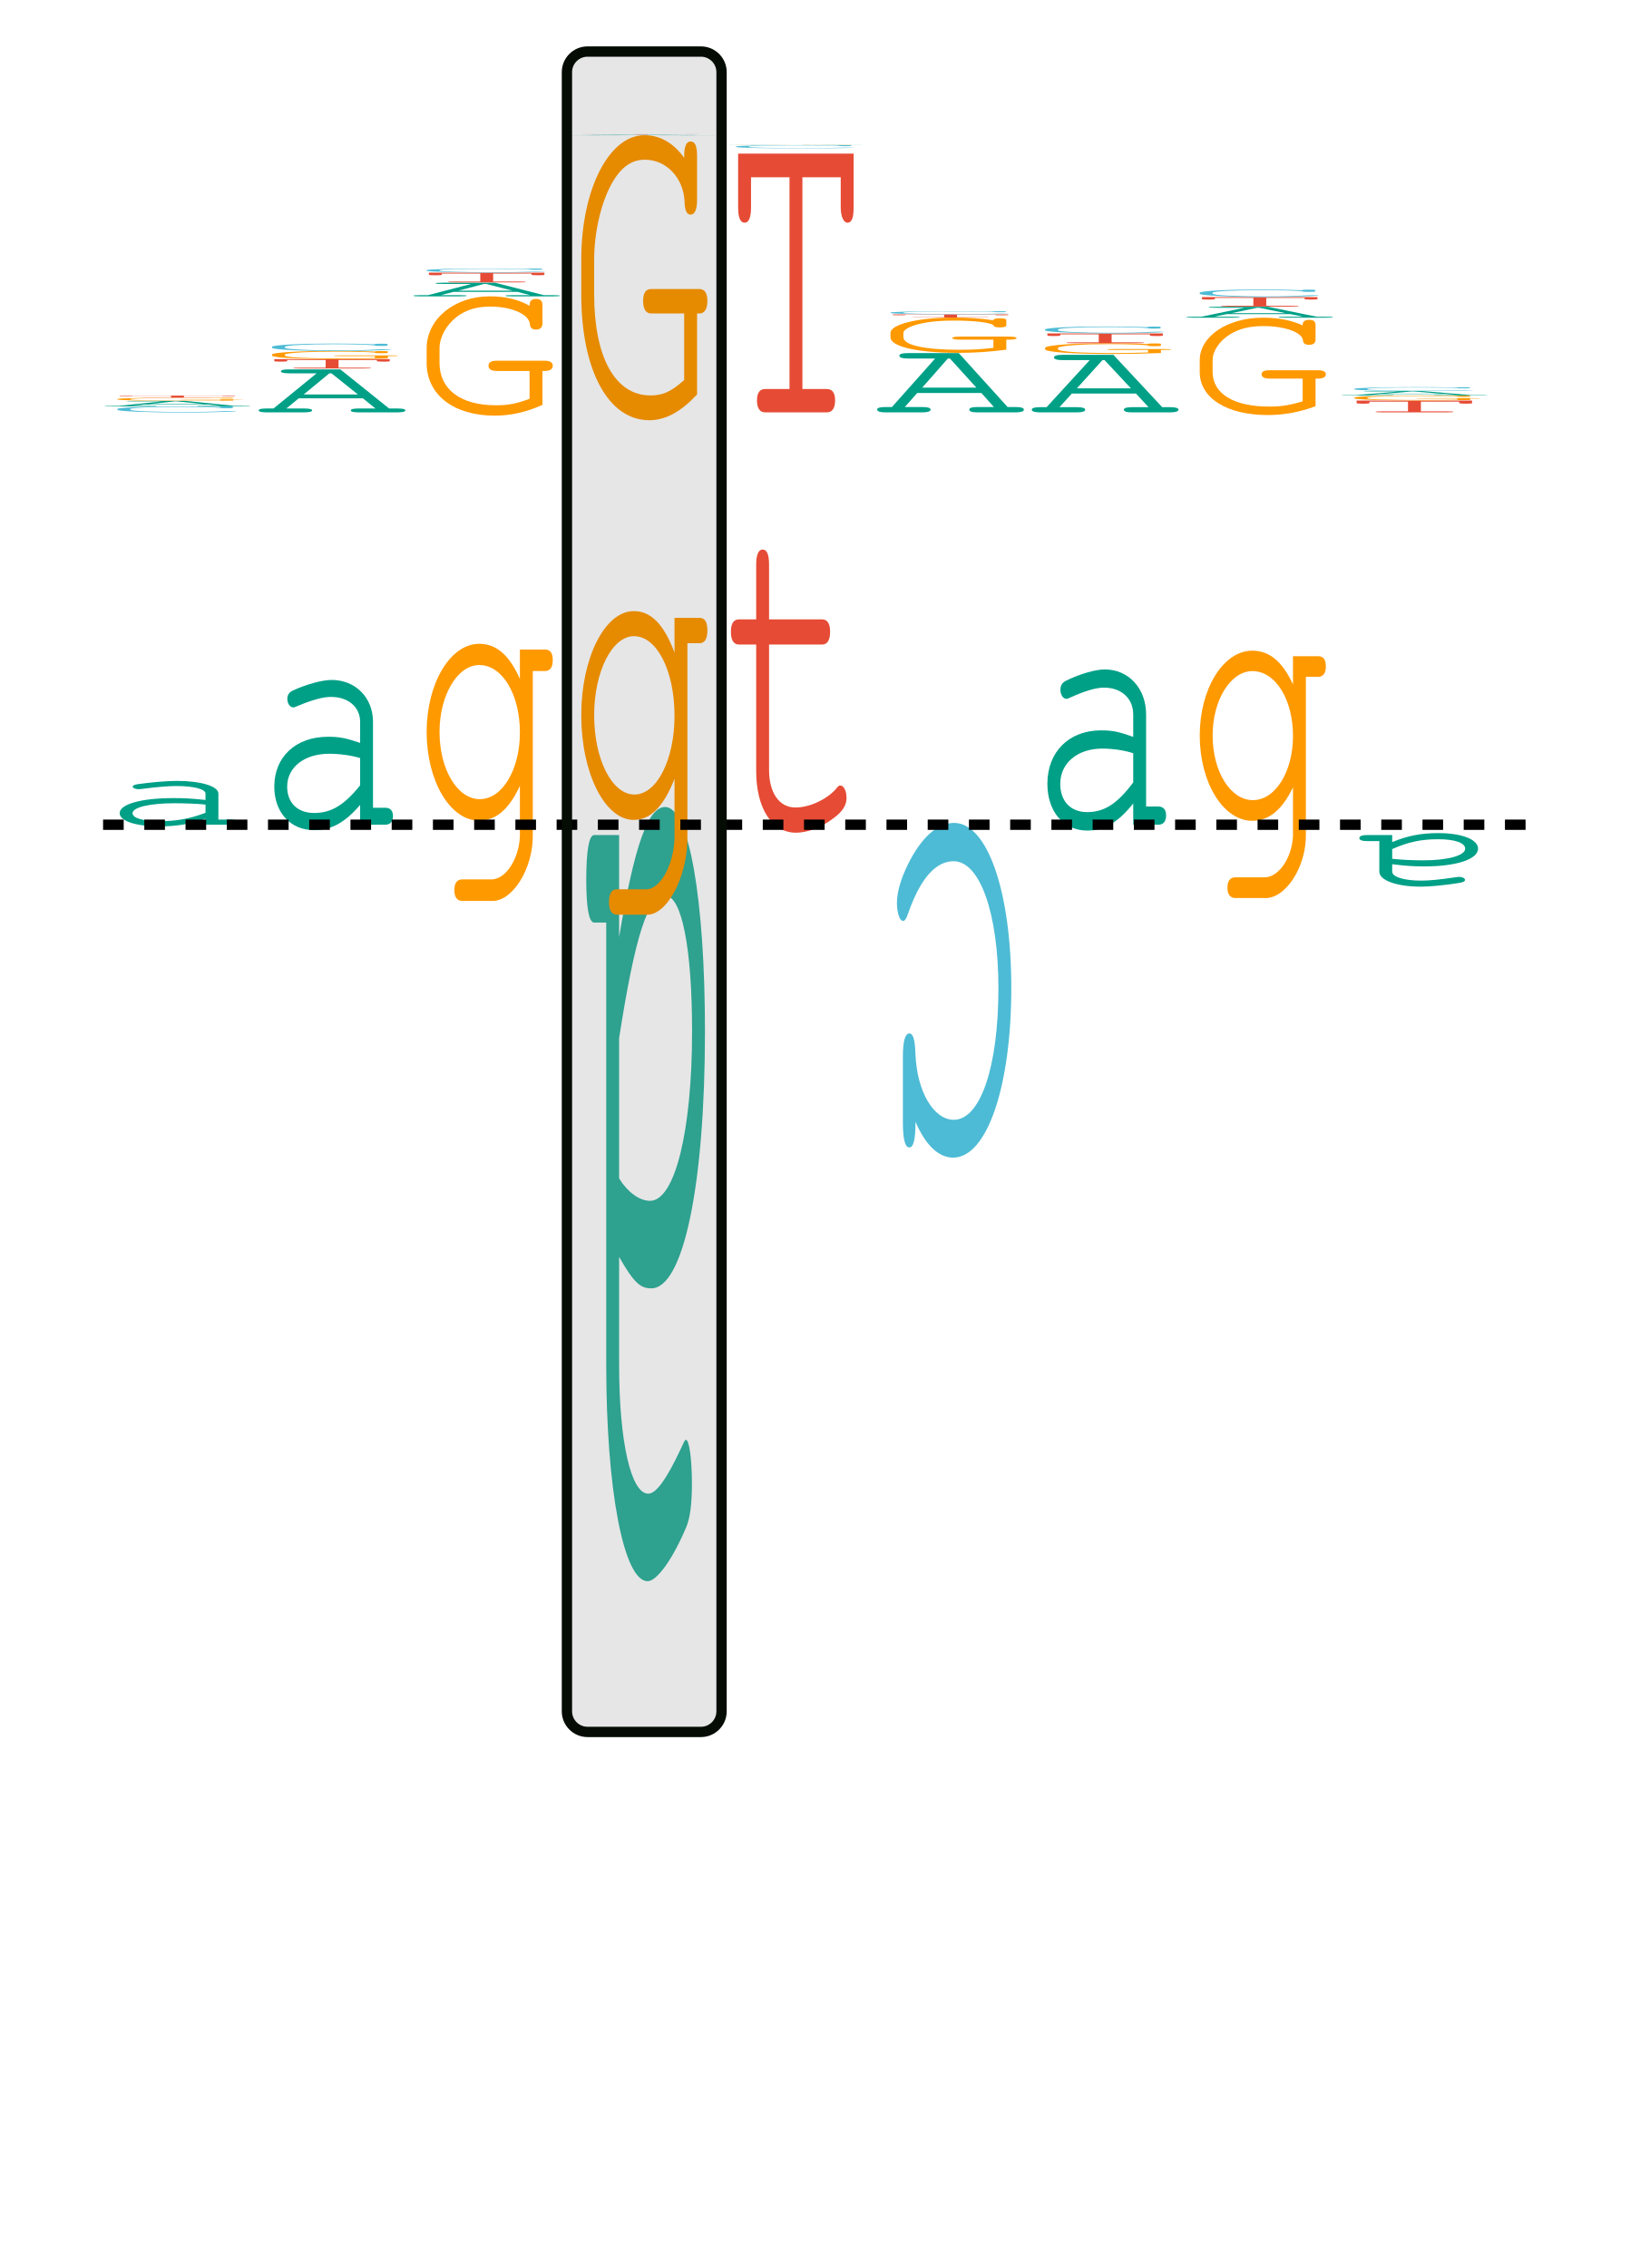
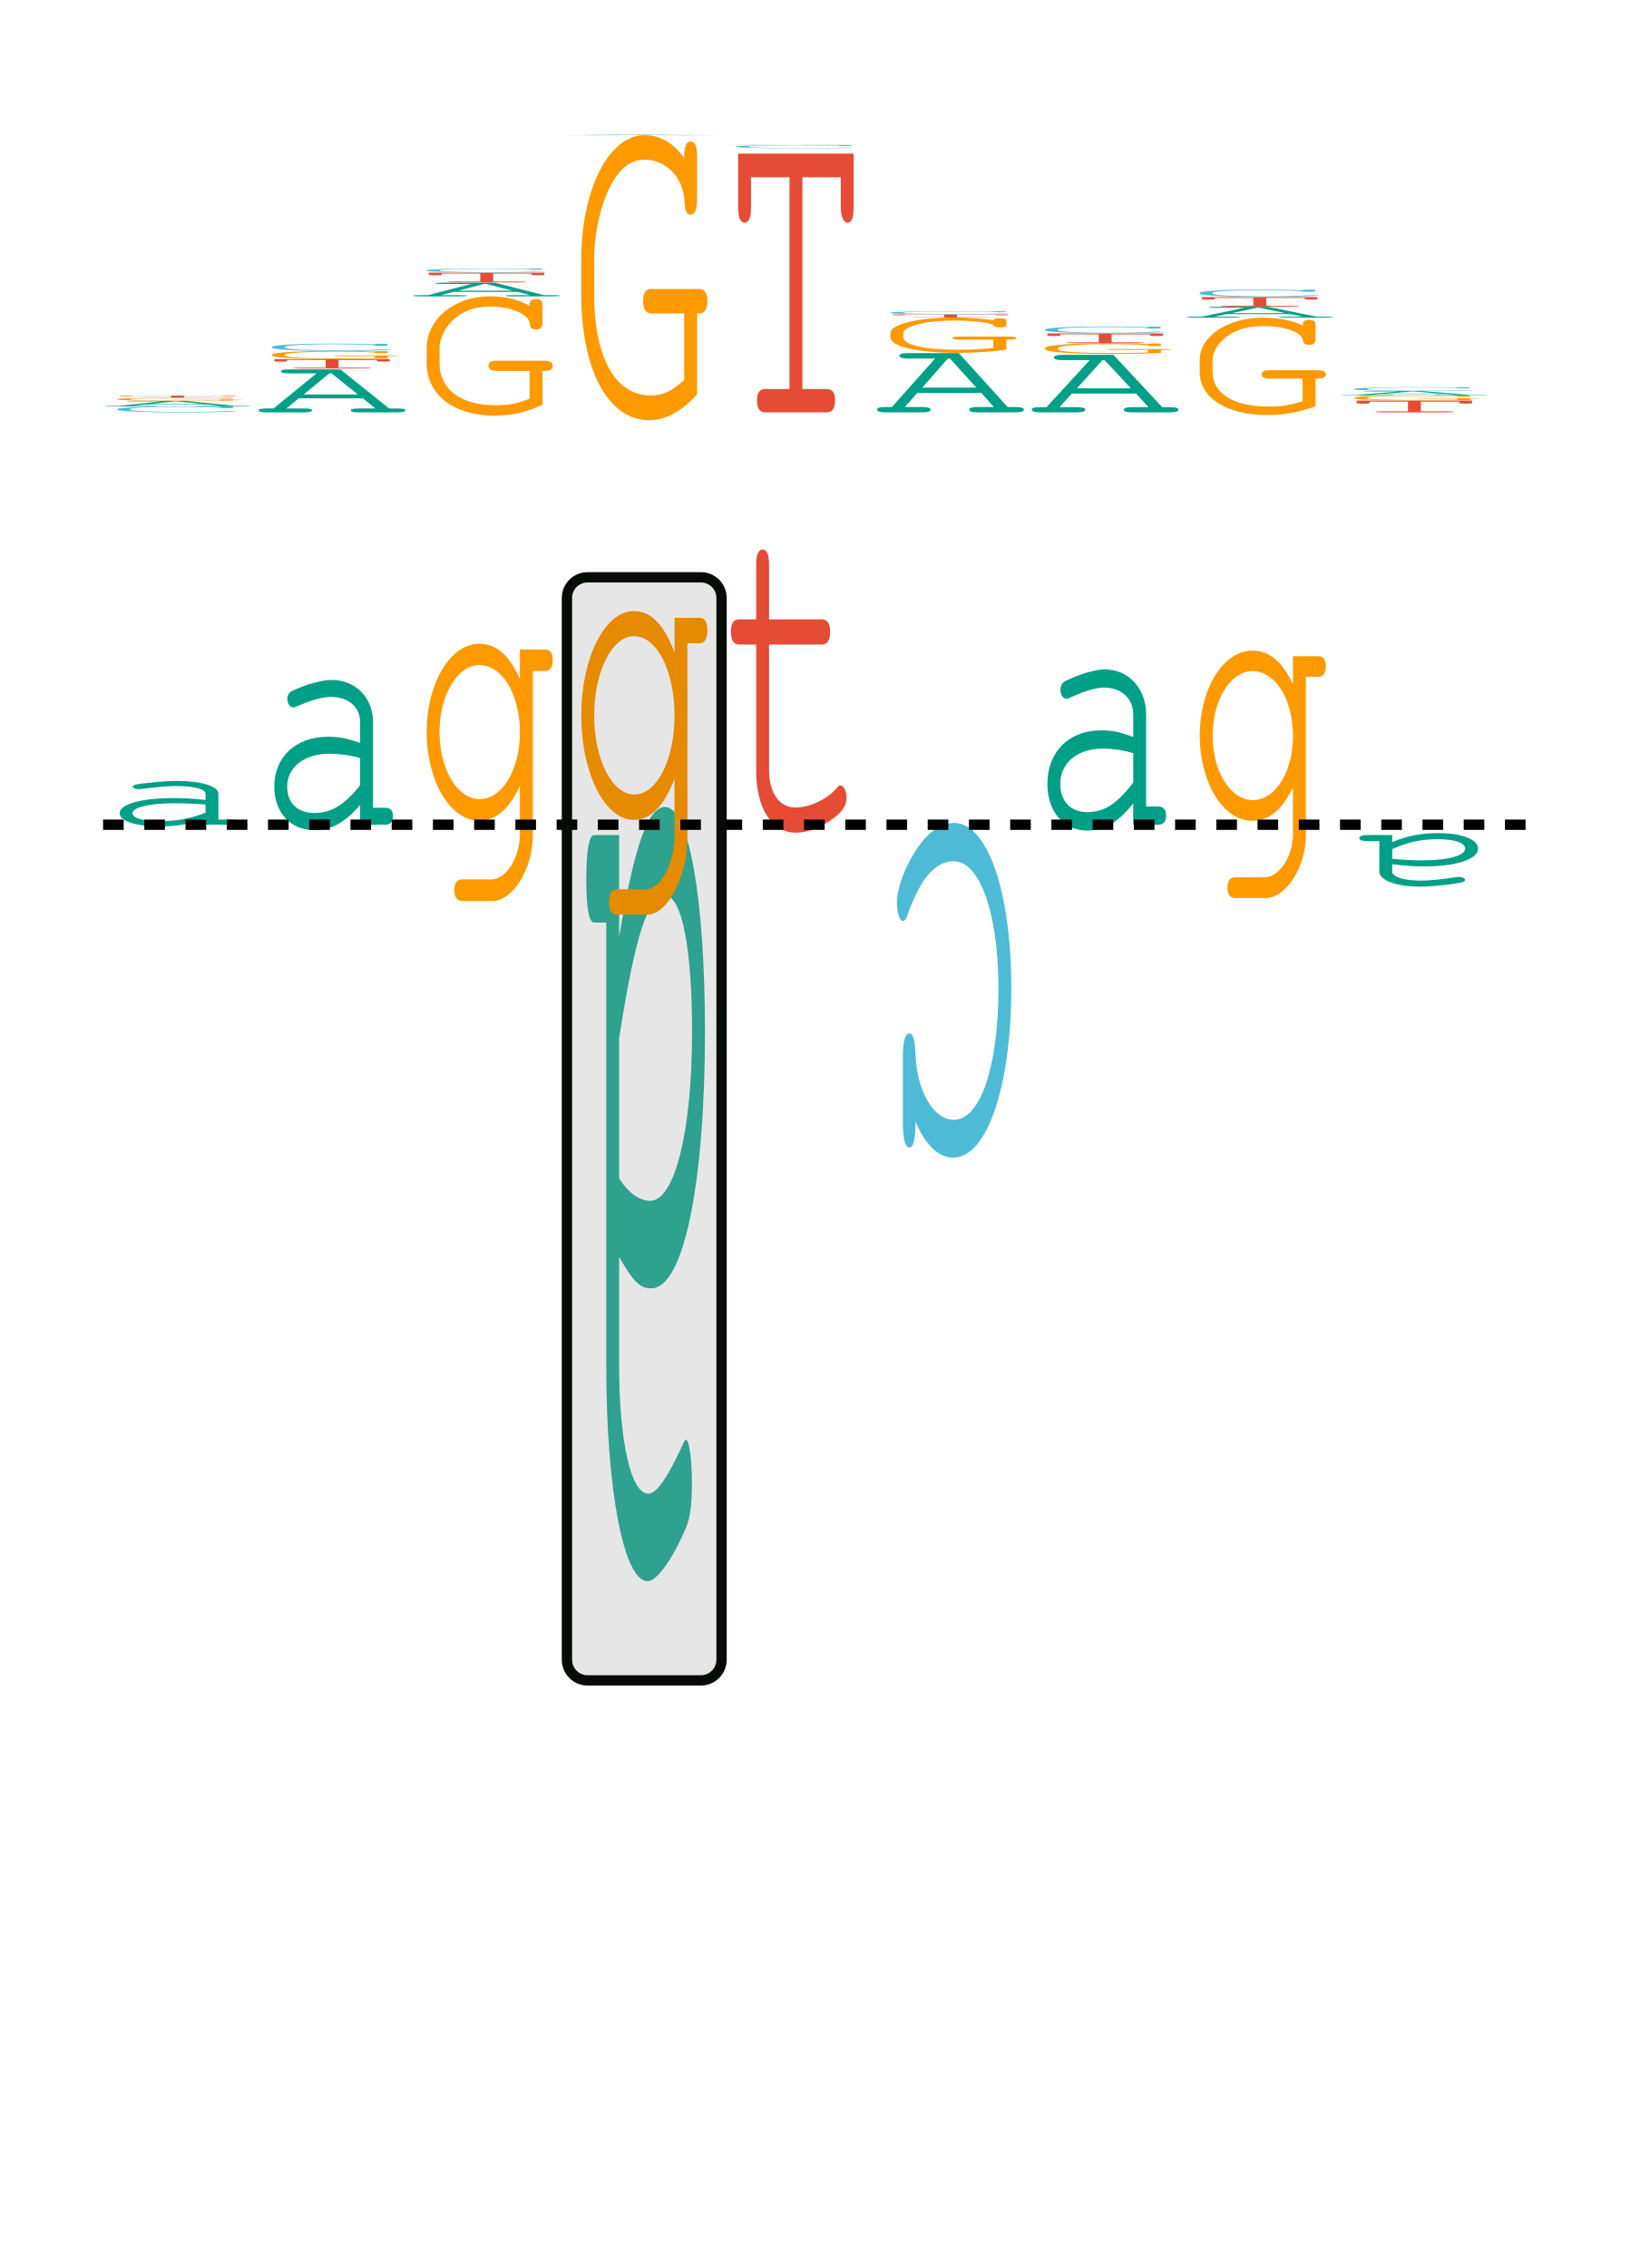
<svg xmlns="http://www.w3.org/2000/svg" width="160" height="220">
  <style>
  text { font: 24px courier, monospace; }
+   text.t20 { font: 20px courier, monospace; }
+   text.t14 { font: 14px courier, monospace; }
  </style>
  <g>
    <g transform="translate(10,40) scale(1,0.042389)">
      <text x="0" y="0" fill="#4dbbd5">C</text>
    </g>
    <g transform="translate(10,39.41532) scale(1,0.039201)">
      <text x="0" y="0" fill="#00A087">A</text>
    </g>
    <g transform="translate(10,38.87461) scale(1,0.021962)">
      <text x="0" y="0" fill="#ff9900">G</text>
    </g>
    <g transform="translate(10,38.57169) scale(1,0.014523)">
      <text x="0" y="0" fill="#e64b35">T</text>
    </g>
    <g transform="translate(25,40) scale(1,0.308449)">
      <text x="0" y="0" fill="#00A087">A</text>
    </g>
    <g transform="translate(25,35.74554) scale(1,0.067201)">
      <text x="0" y="0" fill="#e64b35">T</text>
    </g>
    <g transform="translate(25,34.81862) scale(1,0.056565)">
      <text x="0" y="0" fill="#ff9900">G</text>
    </g>
    <g transform="translate(25,34.03842) scale(1,0.05173)">
      <text x="0" y="0" fill="#4dbbd5">C</text>
    </g>
    <g transform="translate(40,40) scale(1,0.815783)">
      <text x="0" y="0" fill="#ff9900">G</text>
    </g>
    <g transform="translate(40,28.74782) scale(1,0.098177)">
      <text x="0" y="0" fill="#00A087">A</text>
    </g>
    <g transform="translate(40,27.39365) scale(1,0.069838)">
      <text x="0" y="0" fill="#e64b35">T</text>
    </g>
    <g transform="translate(40,26.43037) scale(1,0.02834)">
      <text x="0" y="0" fill="#4dbbd5">C</text>
    </g>
    <g transform="translate(55,40) scale(1,1.948552)">
      <text x="0" y="0" fill="#ff9900">G</text>
    </g>
    <g transform="translate(55,13.12342) scale(1,0.003913)">
      <text x="0" y="0" fill="#00A087">A</text>
    </g>
    <g transform="translate(55,13.06945) scale(1,0.001956)">
      <text x="0" y="0" fill="#4dbbd5">C</text>
    </g>
    <g transform="translate(55,13.04246) scale(1,0.001956)">
      <text x="0" y="0" fill="#e64b35">T</text>
    </g>
    <g transform="translate(70,40) scale(1,1.857075)">
      <text x="0" y="0" fill="#e64b35">T</text>
    </g>
    <g transform="translate(70,14.38518) scale(1,0.022601)">
      <text x="0" y="0" fill="#4dbbd5">C</text>
    </g>
    <g transform="translate(70,14.07343) scale(1,0.001883)">
      <text x="0" y="0" fill="#00A087">A</text>
    </g>
    <g transform="translate(70,14.04746) scale(1,0.001883)">
      <text x="0" y="0" fill="#ff9900">G</text>
    </g>
    <g transform="translate(85,40) scale(1,0.425298)">
      <text x="0" y="0" fill="#00A087">A</text>
    </g>
    <g transform="translate(85,34.13382) scale(1,0.241501)">
      <text x="0" y="0" fill="#ff9900">G</text>
    </g>
    <g transform="translate(85,30.80277) scale(1,0.022797)">
      <text x="0" y="0" fill="#e64b35">T</text>
    </g>
    <g transform="translate(85,30.48834) scale(1,0.022084)">
      <text x="0" y="0" fill="#4dbbd5">C</text>
    </g>
    <g transform="translate(100,40) scale(1,0.412697)">
      <text x="0" y="0" fill="#00A087">A</text>
    </g>
    <g transform="translate(100,34.30763) scale(1,0.073717)">
      <text x="0" y="0" fill="#ff9900">G</text>
    </g>
    <g transform="translate(100,33.29083) scale(1,0.070092)">
      <text x="0" y="0" fill="#e64b35">T</text>
    </g>
    <g transform="translate(100,32.32405) scale(1,0.047735)">
      <text x="0" y="0" fill="#4dbbd5">C</text>
    </g>
    <g transform="translate(115,40) scale(1,0.665538)">
      <text x="0" y="0" fill="#ff9900">G</text>
    </g>
    <g transform="translate(115,30.82017) scale(1,0.078552)">
      <text x="0" y="0" fill="#00A087">A</text>
    </g>
    <g transform="translate(115,29.73668) scale(1,0.068194)">
      <text x="0" y="0" fill="#e64b35">T</text>
    </g>
    <g transform="translate(115,28.79608) scale(1,0.051793)">
      <text x="0" y="0" fill="#4dbbd5">C</text>
    </g>
    <g transform="translate(130,40) scale(1,0.084801)">
      <text x="0" y="0" fill="#e64b35">T</text>
    </g>
    <g transform="translate(130,38.83034) scale(1,0.033885)">
      <text x="0" y="0" fill="#ff9900">G</text>
    </g>
    <g transform="translate(130,38.36296) scale(1,0.031756)">
      <text x="0" y="0" fill="#00A087">A</text>
    </g>
    <g transform="translate(130,37.92495) scale(1,0.026966)">
      <text x="0" y="0" fill="#4dbbd5">C</text>
    </g>
    <g transform="translate(70,81)  scale(1,6.965784)  rotate(180)">
      <text x="0" y="0" fill="#00A087" opacity="0.8" style="text-shadow: 1px 1px #000000;">a</text>
    </g>
    <g transform="translate(10,80) scale(1,0.409255)">
      <text x="0" y="0" fill="#00A087">a</text>
    </g>
    <g transform="translate(25,80) scale(1,1.351628)">
      <text x="0" y="0" fill="#00A087">a</text>
    </g>
    <g transform="translate(40,80) scale(1,1.688852)">
      <text x="0" y="0" fill="#ff9900">g</text>
    </g>
    <g transform="translate(55,80) scale(1,1.994218)">
      <text x="0" y="0" fill="#ff9900">g</text>
    </g>
    <g transform="translate(70,80) scale(1,1.97966)">
      <text x="0" y="0" fill="#e64b35">t</text>
    </g>
    <g transform="translate(100,81)  scale(1,3.011588)  rotate(180)">
      <text x="0" y="0" fill="#4dbbd5">c</text>
    </g>
    <g transform="translate(100,80) scale(1,1.449957)">
      <text x="0" y="0" fill="#00A087">a</text>
    </g>
    <g transform="translate(115,80) scale(1,1.624803)">
      <text x="0" y="0" fill="#ff9900">g</text>
    </g>
    <g transform="translate(145,81)  scale(1,0.481969)  rotate(180)">
      <text x="0" y="0" fill="#00A087">a</text>
    </g>
    <g fill="none" stroke="black" stroke-width="1">
      <path stroke-dasharray="2,2" d="M10 80 L150 80" />
    </g>
-     <rect x="55" y="5" width="15" height="163" rx="2" fill-opacity="0.1" style="stroke-width:1; stroke:rgb(4, 12, 4);" />
+     <rect x="55" y="56" width="15" height="107" rx="2" fill-opacity="0.1" style="stroke-width:1; stroke:rgb(4, 12, 4);" />
  </g>
</svg>
